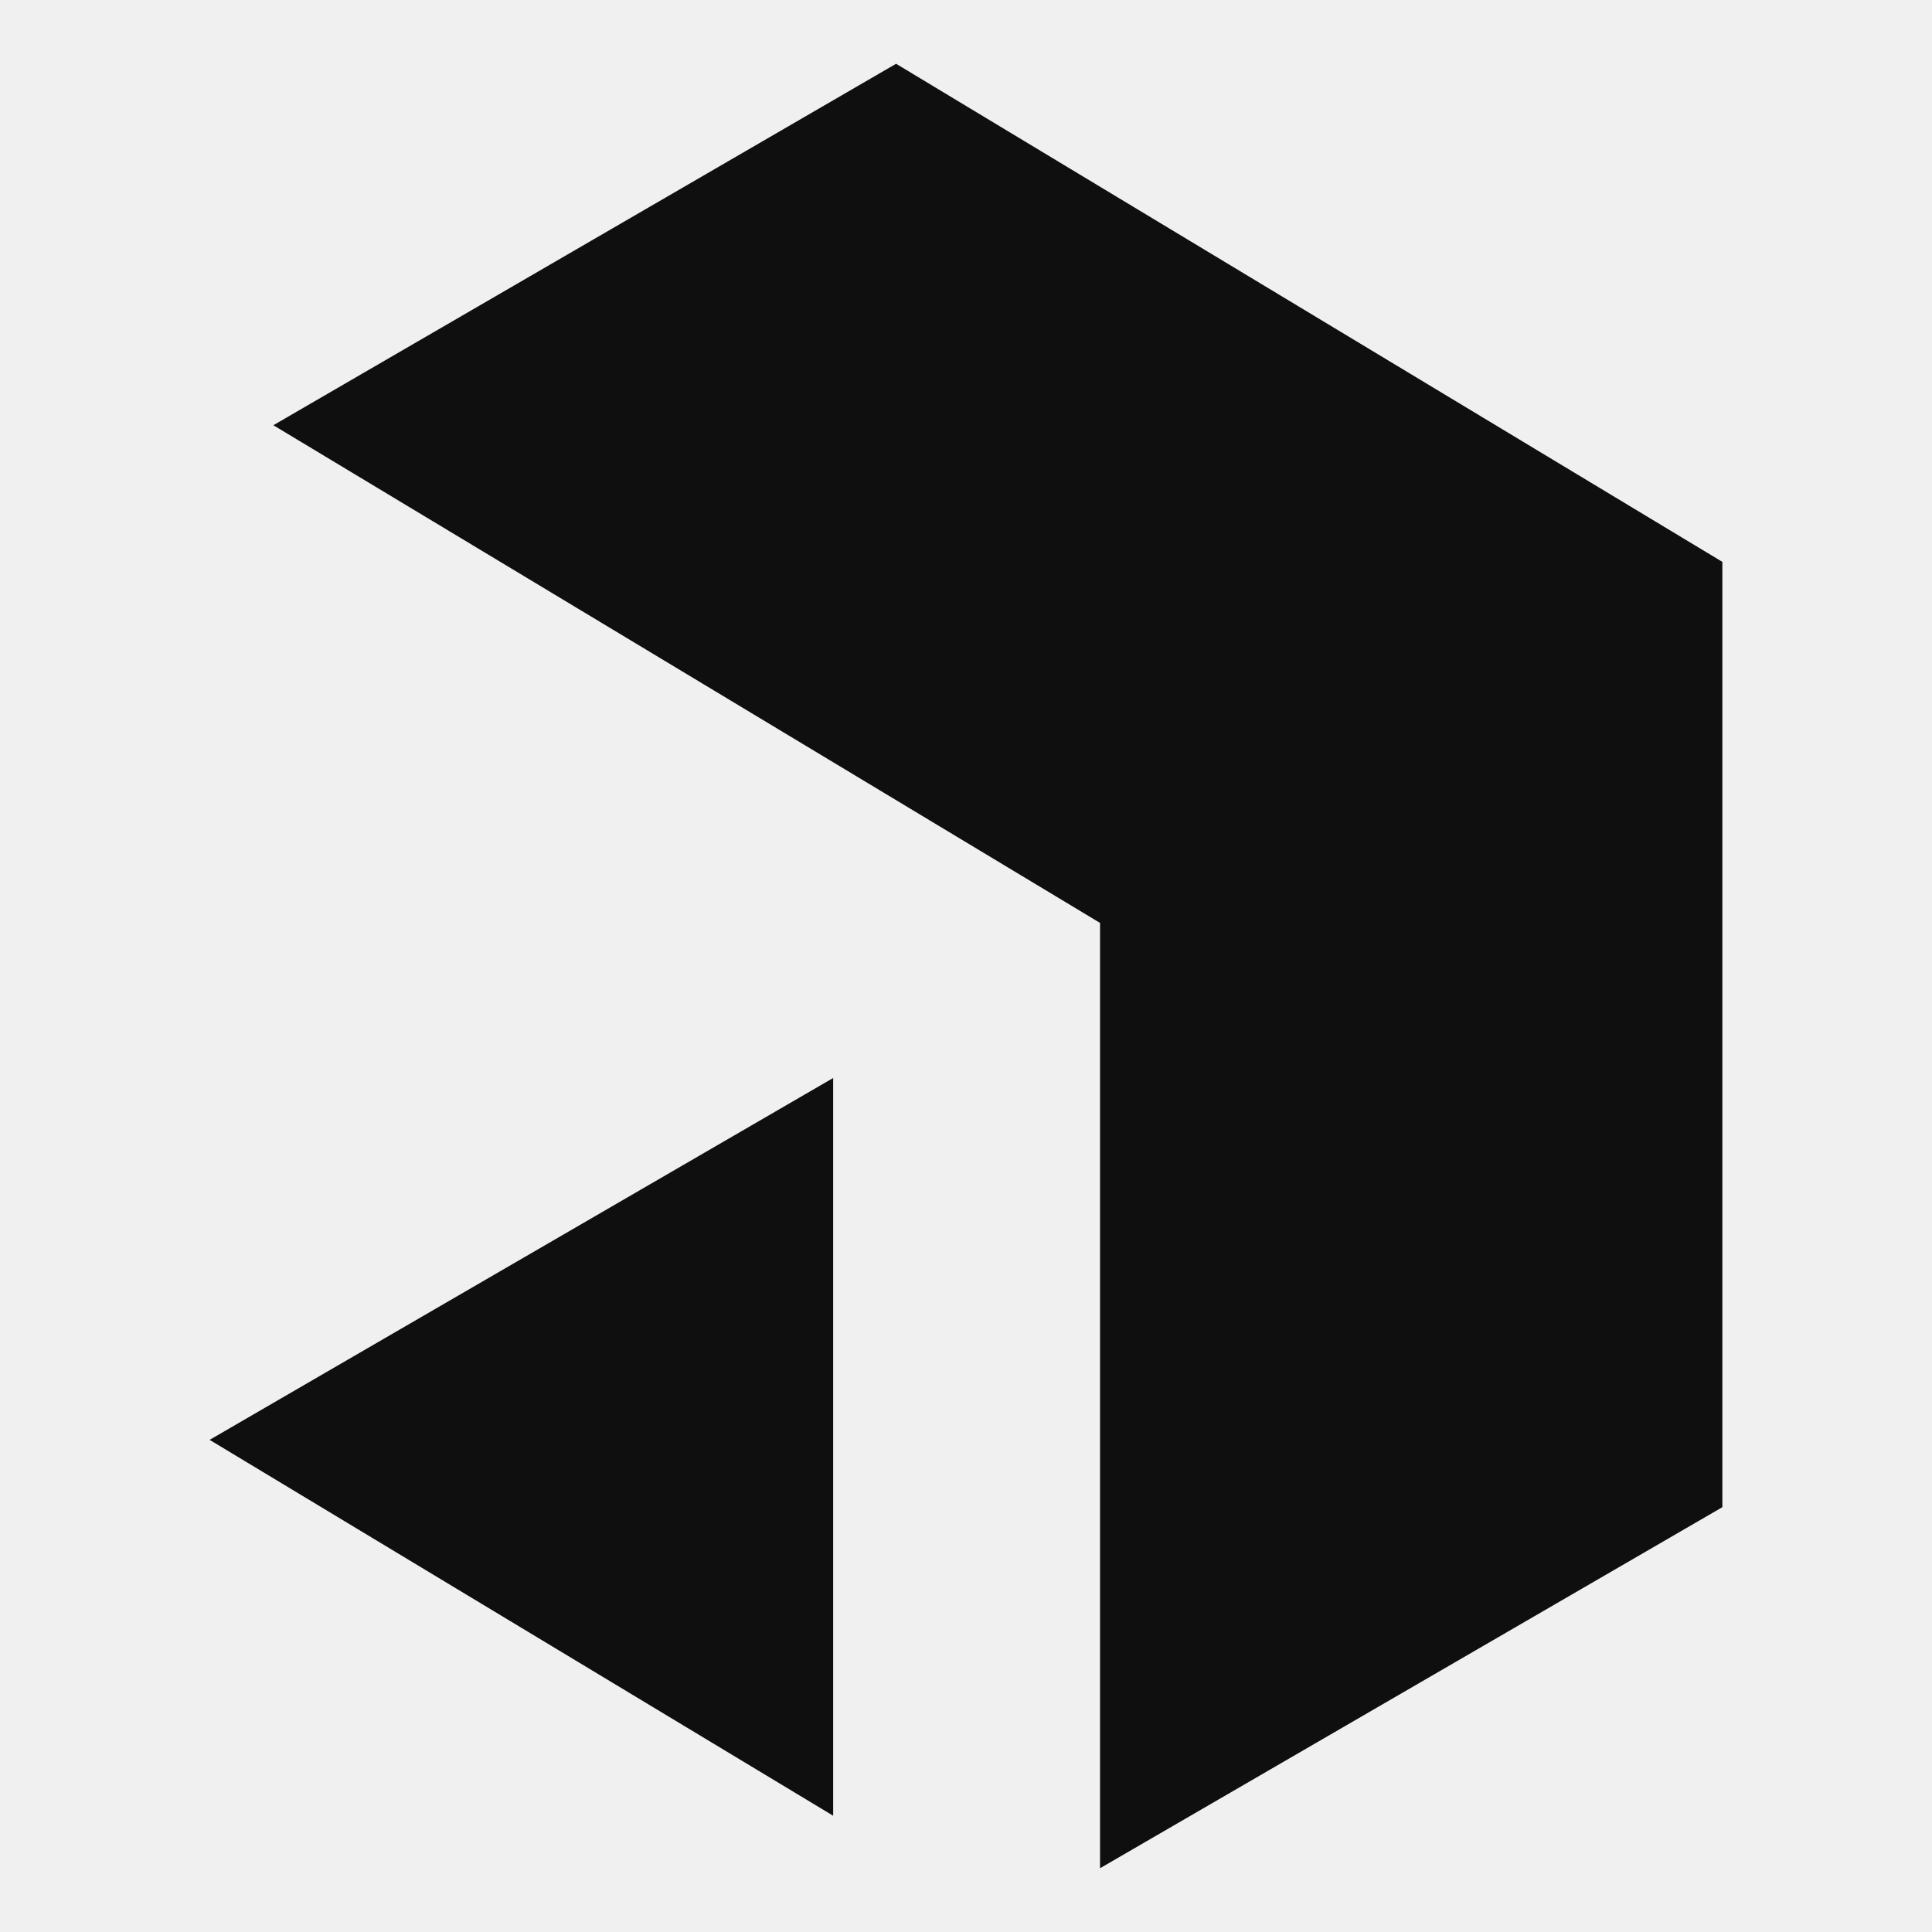
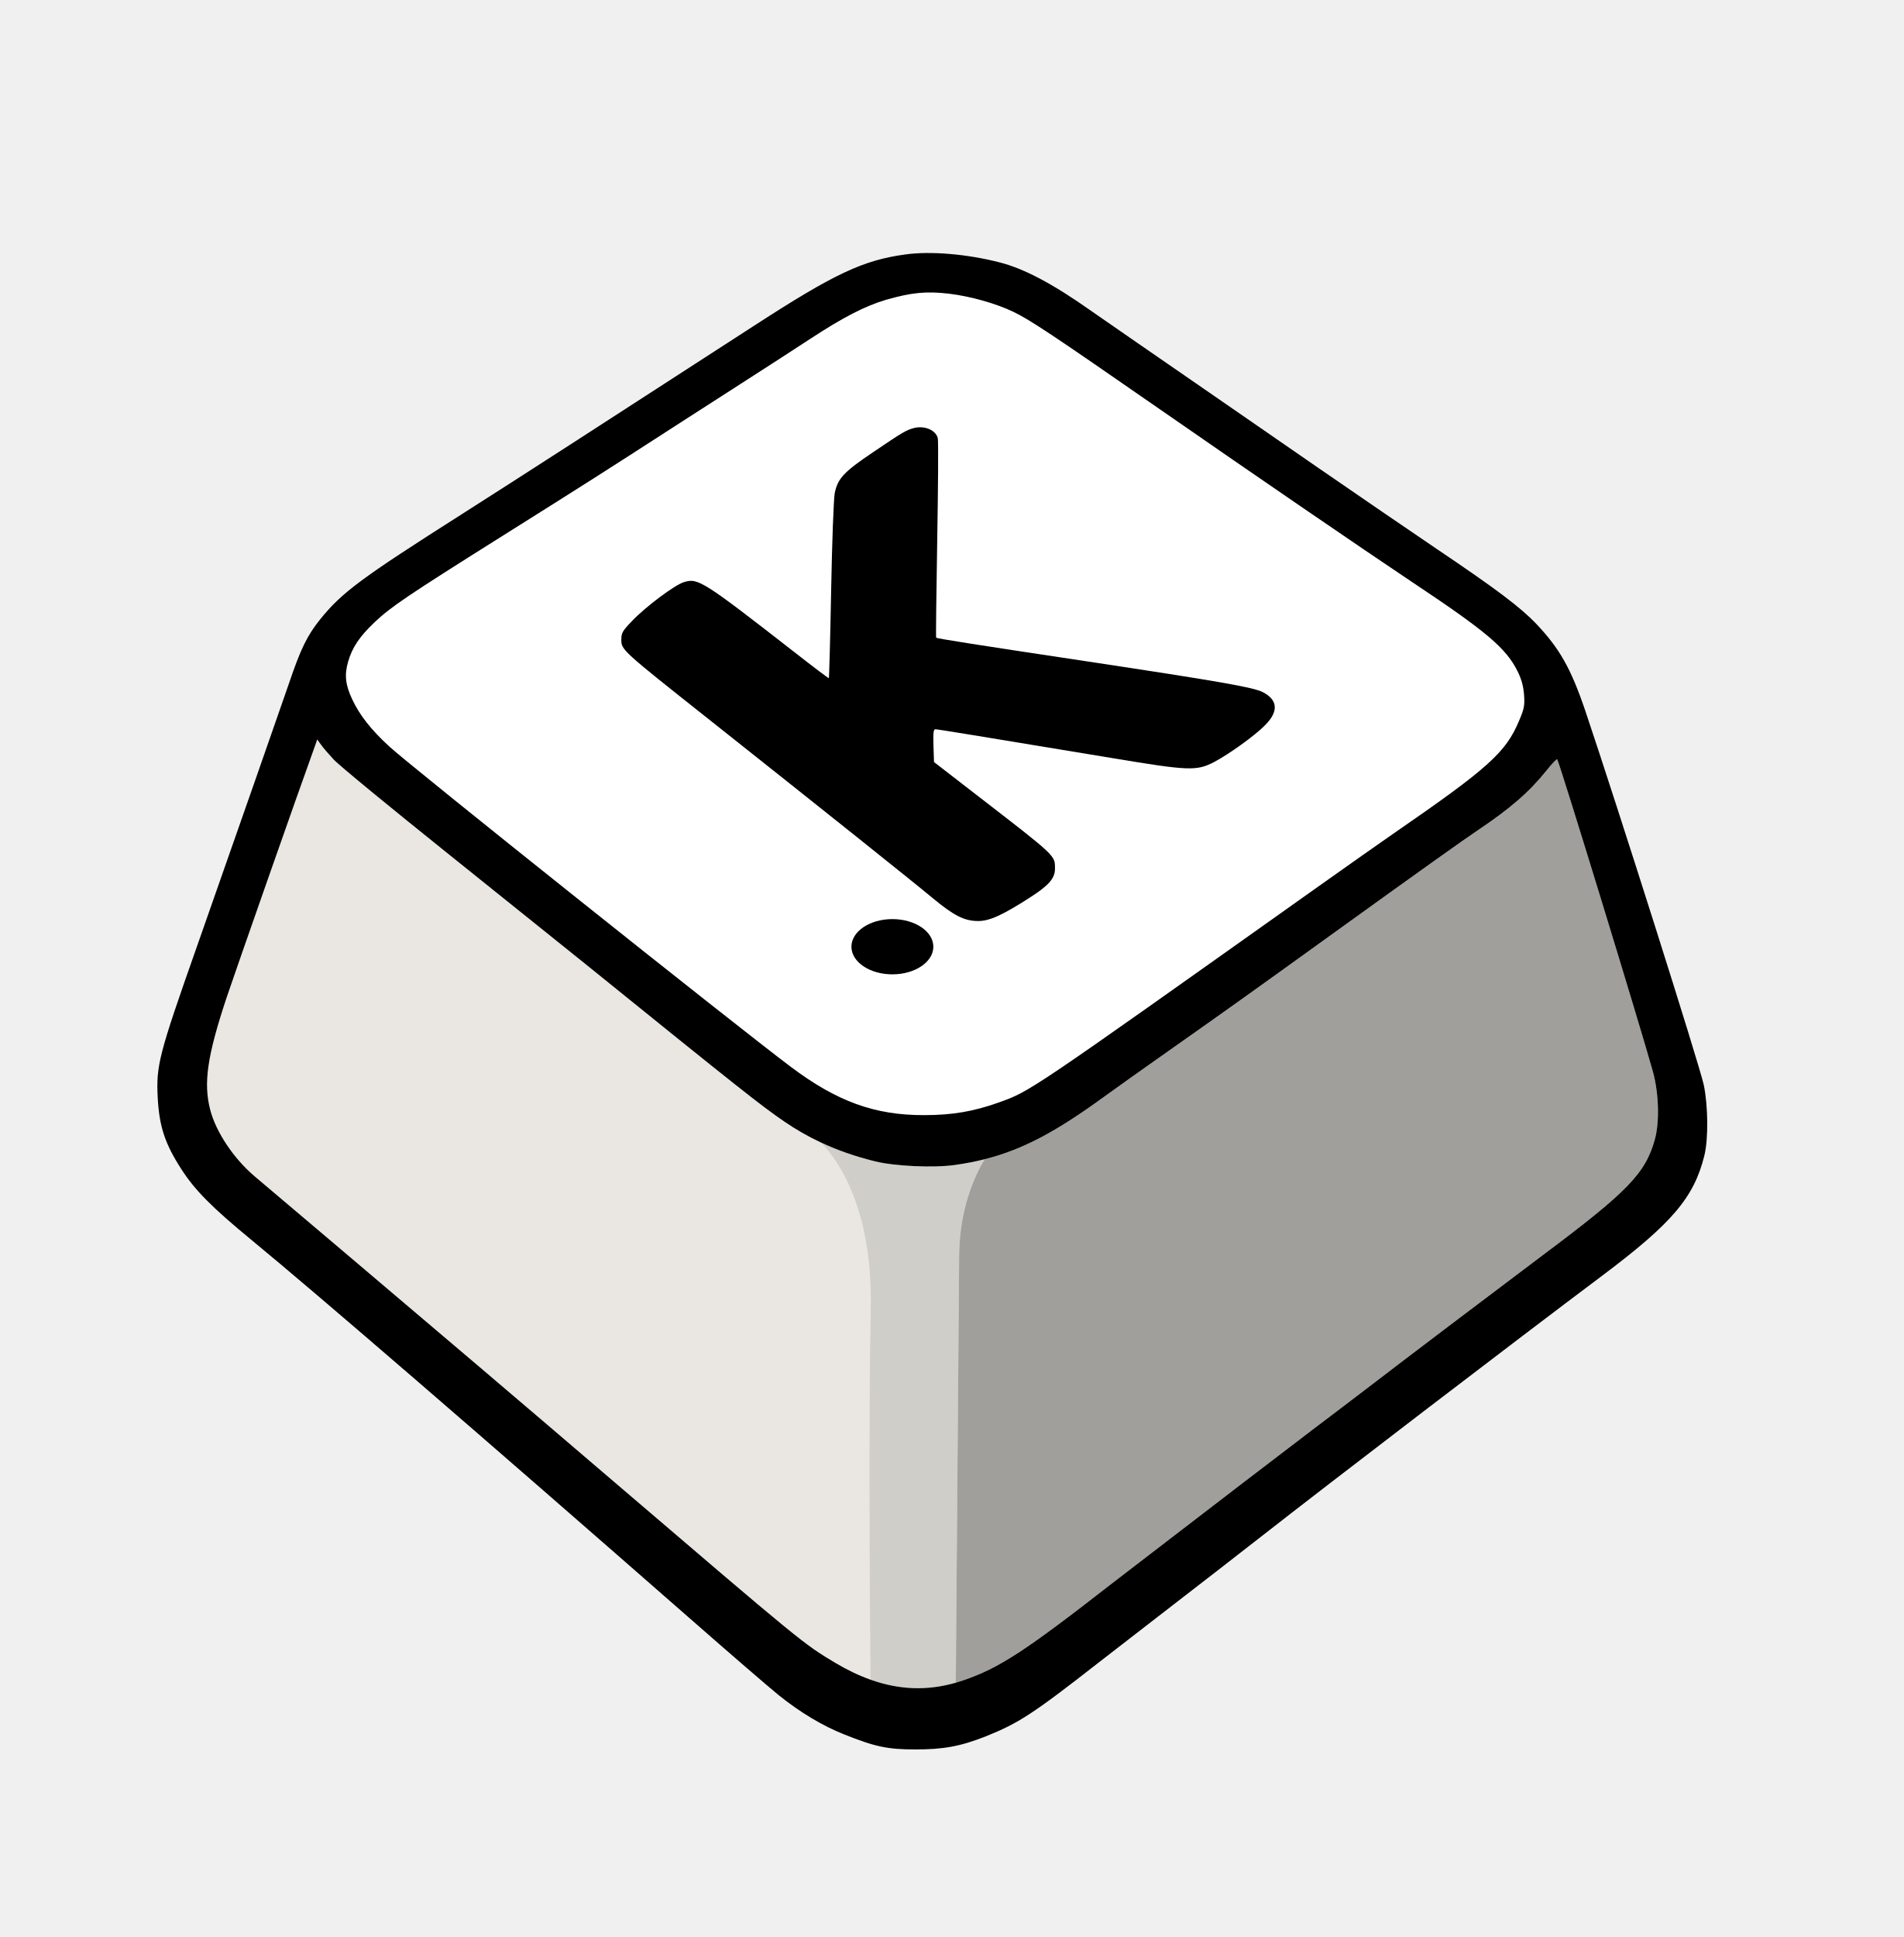
- <svg xmlns="http://www.w3.org/2000/svg" width="260" height="260" viewBox="0 0 260 260" fill="none">
-   <style>
-     path {
-       fill: #0F0F0F;
-     }
- 
-     @media (prefers-color-scheme: dark) {
-       path {
-         fill: white;
-       }
-     }
-   </style>
-   <path d="M120.59 8.582L231.788 75.614V202.829L148.039 251.418V124.203L36.787 57.225L120.59 8.582Z" />
-   <path d="M112.123 244.353V145.073L28.211 193.769L112.123 244.353Z" />
+ <svg xmlns="http://www.w3.org/2000/svg" id="Layer_1" data-name="Layer 1" viewBox="0 0 1062.42 1080.72">
+   <g id="key">
+     <path id="side" d="M485.9,730.4c1.19-55.47-17.75-82.57-27.75-92.95-7.17-3.35-13.93-7.23-20.42-11.67-13-8.9-24.4-17.9-111-87.9-9.1-7.3-43.3-34.8-76-61s-61.8-50.1-64.5-53.1c-2.8-3-6-6.7-7.1-8.3l-2.1-2.9-1,2.9c-9.3,25.6-45,127.5-49.5,140.9-10.9,32.8-13.1,47.9-9.2,62.9,3.2,12.3,13,27,24.6,36.9,2.9,2.5,24.9,21.1,48.8,41.3,49.5,41.9,102.1,86.6,151.5,128.9,105.7,90.4,106,90.7,124.1,101.5,6.59,3.91,13.06,7,19.45,9.28-.34-36.2-1.2-144.79.12-206.75Z" style="fill: #eae7e2;" />
+     <path id="middle" d="M536.31,685.61c1.61-12.81,6.35-27.78,13.27-38.86-5.33,1.34-10.82,2.39-16.64,3.22-11.9,1.7-33.5.7-44.5-2-11-2.71-20.99-6.18-30.28-10.53,10,10.39,28.93,37.48,27.75,92.95-1.32,61.96-.46,170.56-.12,206.75,16.09,5.74,31.69,6.29,47.63,1.69l1.88-238.82c.09-4.82.43-9.63,1.03-14.41Z" style="fill: #d0cec9;" />
+     <path id="front" d="M922.44,597.87c-6.6-23.8-51.8-171.5-53.4-174.2-.2-.5-3,2.5-6.2,6.5-9.5,11.8-19.9,20.8-37.6,32.7-8.5,5.7-32.2,22.6-76.5,54.5-51.3,37-66.5,47.8-93.5,66.8-14.8,10.4-32.4,22.9-39,27.7-26.83,19.57-45.51,29.56-66.66,34.88-6.92,11.08-11.66,26.05-13.27,38.86-.6,4.78-.94,9.59-1.03,14.41l-1.88,238.82c1.34-.39,2.68-.81,4.03-1.27,20-6.8,34.6-16.3,82.7-53.8,3.9-3,17.7-13.6,30.6-23.5,12.9-9.9,32.3-24.8,43-33,10.7-8.2,28.1-21.5,38.5-29.4,10.5-7.9,23.7-18,29.5-22.4,24-18.4,67.6-51.4,99-75,47.9-35.8,57.5-45.8,62.8-64.8,2.7-9.8,2.2-25.8-1.1-37.8Z" style="fill: #a19f9b;" />
+     <g id="outline_top">
+       <path id="top" d="M217.34,416.57c11.4,10.6,192.1,154.7,223.9,178.6,25.8,19.4,47,27.1,74.5,27,15.7,0,27.4-2,41.5-7,17.8-6.4,15.3-4.7,176-118.8,18.7-13.3,38.5-27.2,44-31,53.4-36.8,63.1-45.5,70.5-63.2,2.9-6.8,3.2-8.5,2.8-14.5-.4-4.9-1.4-8.6-3.6-13.1-6.4-12.9-17.2-22.1-58.7-49.7-29-19.4-86.6-58.8-141.5-96.9-59.4-41.2-71.7-49.4-81.2-54-9.6-4.6-23.6-8.6-35.8-10.1-12.8-1.5-21-.7-35.3,3.4-11.8,3.5-24,9.8-42.6,22-8.6,5.6-23.2,15.1-32.6,21.1-9.3,6-29.1,18.7-44,28.3-35.9,23.2-48.6,31.3-97,61.7-50.9,32-60.1,38.2-69.2,46.8-8.5,8.1-12.5,14.1-14.8,22.1-2.1,7.3-1.5,12.9,2.4,21.1,4.1,8.7,10.5,16.9,20.7,26.2Z" style="fill: #fff;" />
+       <path id="outline" d="M950.84,605.37c-2.5-11.5-47.9-154.7-66.2-209-8-23.5-14.3-34.6-27.3-48.3-8.9-9.3-22-19.2-55.7-41.9-14.5-9.8-44.3-30.2-66.2-45.3-21.8-15.1-49-33.9-60.5-41.8-31.2-21.5-53.3-36.8-66.7-46.1-20.7-14.6-36.8-23.1-50.1-26.5-18.1-4.7-38.8-6.5-52.9-4.5-23.6,3.2-39.7,10.8-84,39.5-88.2,57.1-133,86-163.5,105.4-56.8,36.1-66.9,43.7-79,58.6-7.3,9.1-10.9,16.4-17.5,35.9-5.2,15.1-27.2,78-51.3,146.6-21.4,60.7-22.9,66.5-21.9,84.9.9,15.9,4.1,25.4,13.2,39.5,7.5,11.7,17.3,21.5,38.8,39.2,36.5,30,129.6,110.4,244.7,211.2,22.8,20,45.2,39.3,49.8,43,12.2,9.8,24.5,17.1,36.5,21.9,17.3,6.9,24.2,8.4,39.7,8.4s25-1.6,39.4-7.3c18.2-7.3,26.3-12.5,62.5-40.8,10.1-7.8,29.3-22.7,42.5-32.9,13.3-10.2,35.1-27.2,48.6-37.7,37.8-29.6,140.9-108.5,190.5-145.7,38.9-29.2,51.1-43.5,56.9-66.9,2.3-9.2,2.1-27.8-.3-39.4ZM194.24,369.27c2.3-8,6.3-14,14.8-22.1,9.1-8.6,18.3-14.8,69.2-46.8,48.4-30.4,61.1-38.5,97-61.7,14.9-9.6,34.7-22.3,44-28.3,9.4-6,24-15.5,32.6-21.1,18.6-12.2,30.8-18.5,42.6-22,14.3-4.1,22.5-4.9,35.3-3.4,12.2,1.5,26.2,5.5,35.8,10.1,9.5,4.6,21.8,12.8,81.2,54,54.9,38.1,112.5,77.5,141.5,96.9,41.5,27.6,52.3,36.8,58.7,49.7,2.2,4.5,3.2,8.2,3.6,13.1.4,6,.1,7.7-2.8,14.5-7.4,17.7-17.1,26.4-70.5,63.2-5.5,3.8-25.3,17.7-44,31-160.7,114.1-158.2,112.4-176,118.8-14.1,5-25.8,7-41.5,7-27.5.1-48.7-7.6-74.5-27-31.8-23.9-212.5-168-223.9-178.6-10.2-9.3-16.6-17.5-20.7-26.2-3.9-8.2-4.5-13.8-2.4-21.1ZM923.54,635.67c-5.3,19-14.9,29-62.8,64.8-31.4,23.6-75,56.6-99,75-5.8,4.4-19,14.5-29.5,22.4-10.4,7.9-27.8,21.2-38.5,29.4-10.7,8.2-30.1,23.1-43,33-12.9,9.9-26.7,20.5-30.6,23.5-48.1,37.5-62.7,47-82.7,53.8-1.35.46-2.69.88-4.03,1.27-15.94,4.6-31.54,4.05-47.63-1.69-6.39-2.28-12.85-5.36-19.45-9.28-18.1-10.8-18.4-11.1-124.1-101.5-49.4-42.3-102-87-151.5-128.9-23.9-20.2-45.9-38.8-48.8-41.3-11.6-9.9-21.4-24.6-24.6-36.9-3.9-15-1.7-30.1,9.2-62.9,4.5-13.4,40.2-115.3,49.5-140.9l1-2.9,2.1,2.9c1.1,1.6,4.3,5.3,7.1,8.3,2.7,3,31.8,26.9,64.5,53.1,32.7,26.2,66.9,53.7,76,61,86.6,70,98,79,111,87.9,6.49,4.44,13.25,8.32,20.42,11.67,9.29,4.35,19.27,7.82,30.28,10.53,11,2.7,32.6,3.7,44.5,2,5.82-.83,11.31-1.88,16.64-3.22,21.15-5.32,39.82-15.32,66.66-34.88,6.6-4.8,24.2-17.3,39-27.7,27-19,42.2-29.8,93.5-66.8,44.3-31.9,68-48.8,76.5-54.5,17.7-11.9,28.1-20.9,37.6-32.7,3.2-4,6-7,6.2-6.5,1.6,2.7,46.8,150.4,53.4,174.2,3.3,12,3.8,28,1.1,37.8Z" />
+     </g>
+     <g id="letters">
+       <path id="letter_k" d="M395.64,401.37c63.8,50.6,113.7,90.4,124.6,99.5,12.2,10.1,17.9,13,25.7,13,6.3,0,13.6-3.3,28.8-13.1,10.5-6.7,14-10.7,14-16,0-7.7,1.2-6.5-45-42.2l-22.5-17.4-.3-9.1c-.2-7,0-9.2,1-9.2,1.3,0,22,3.4,98.8,16.1,42.6,7.1,47,7.3,56.8,2.2,8.2-4.3,22.7-14.7,28.3-20.4,7.8-7.7,7.4-14.2-1.1-18.6-5.2-2.7-24.8-6.1-99-17.3-60.5-9.1-83-12.6-83.3-13.1-.2-.2.1-24.8.6-54.6s.7-55.3.3-56.7c-1.1-4.5-7.3-7.1-13.1-5.7-4.3,1.1-6.3,2.2-22.8,13.4-16.4,11-20,14.8-21.6,23-.6,2.9-1.5,27.2-2,54-.5,26.9-1.1,49-1.3,49.2-.2.1-8.6-6.2-18.8-14.2-51.5-40.1-54.2-41.8-62-39.4-5.1,1.5-21.7,13.9-29.2,21.9-5.2,5.4-5.8,6.5-5.8,10.3,0,5.6.4,6,48.9,44.4Z" />
+       <ellipse id="dot" cx="498.01" cy="528.21" rx="22.86" ry="15.41" />
+     </g>
+   </g>
</svg>
